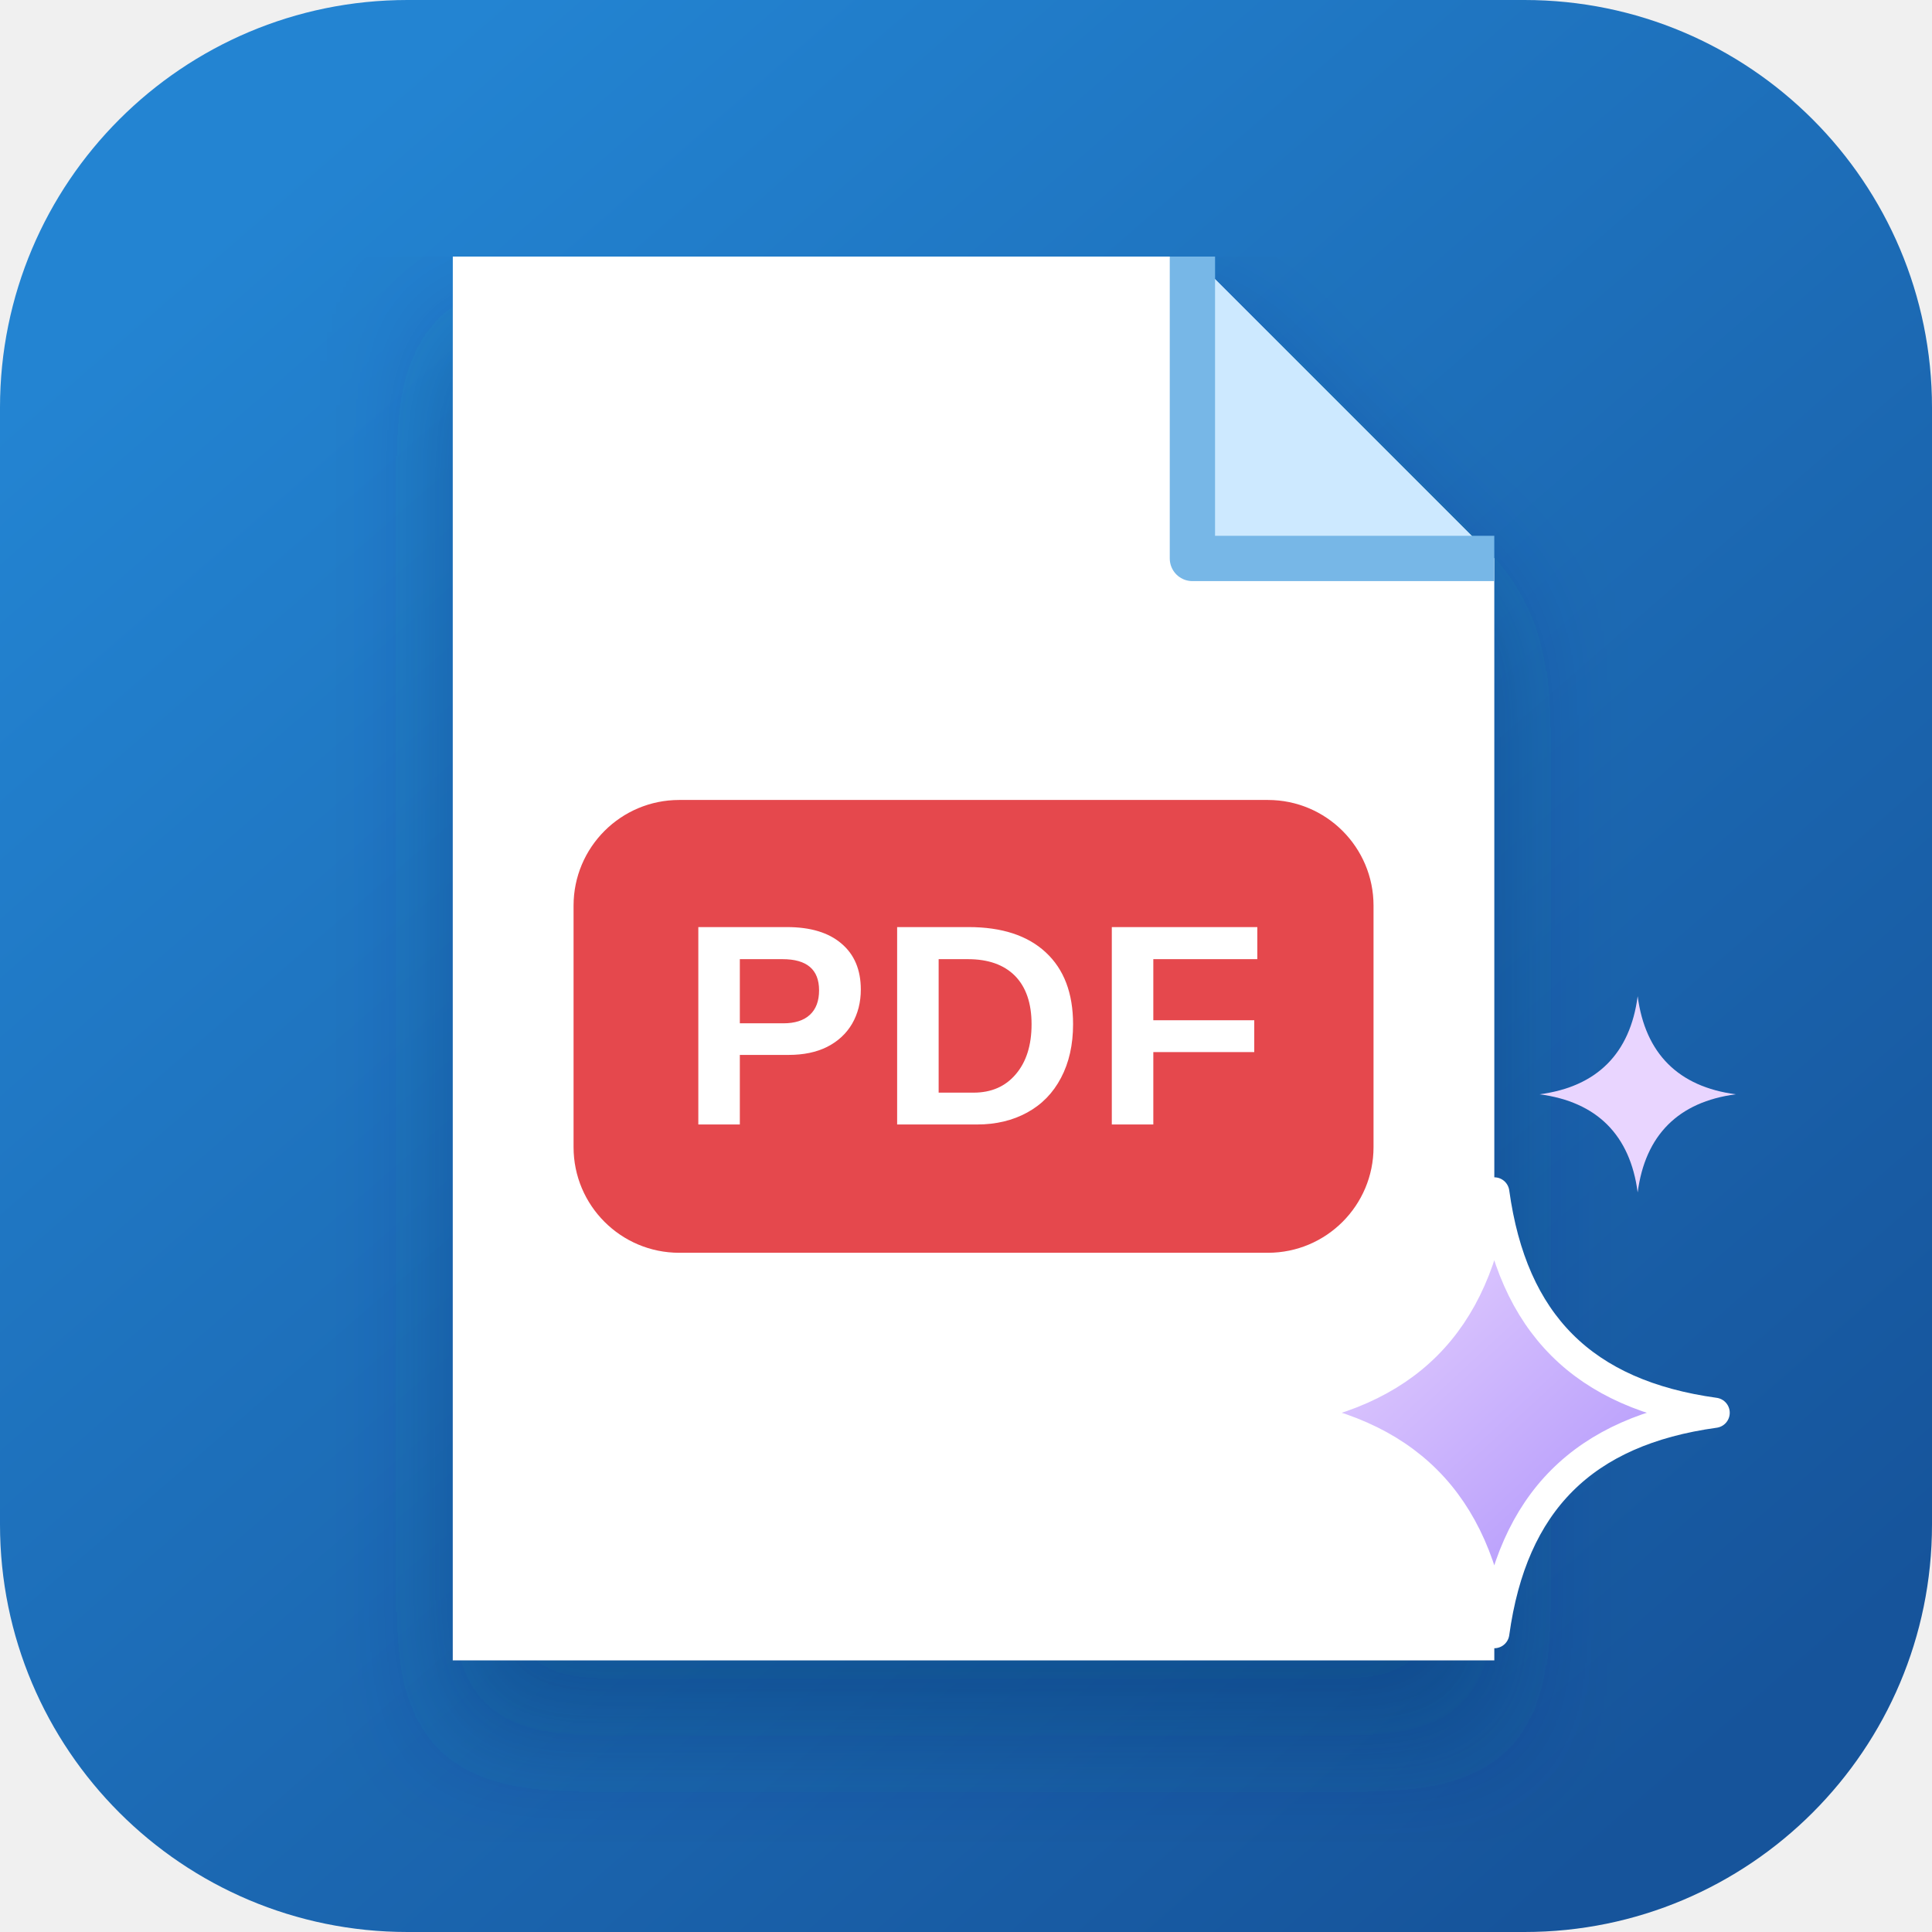
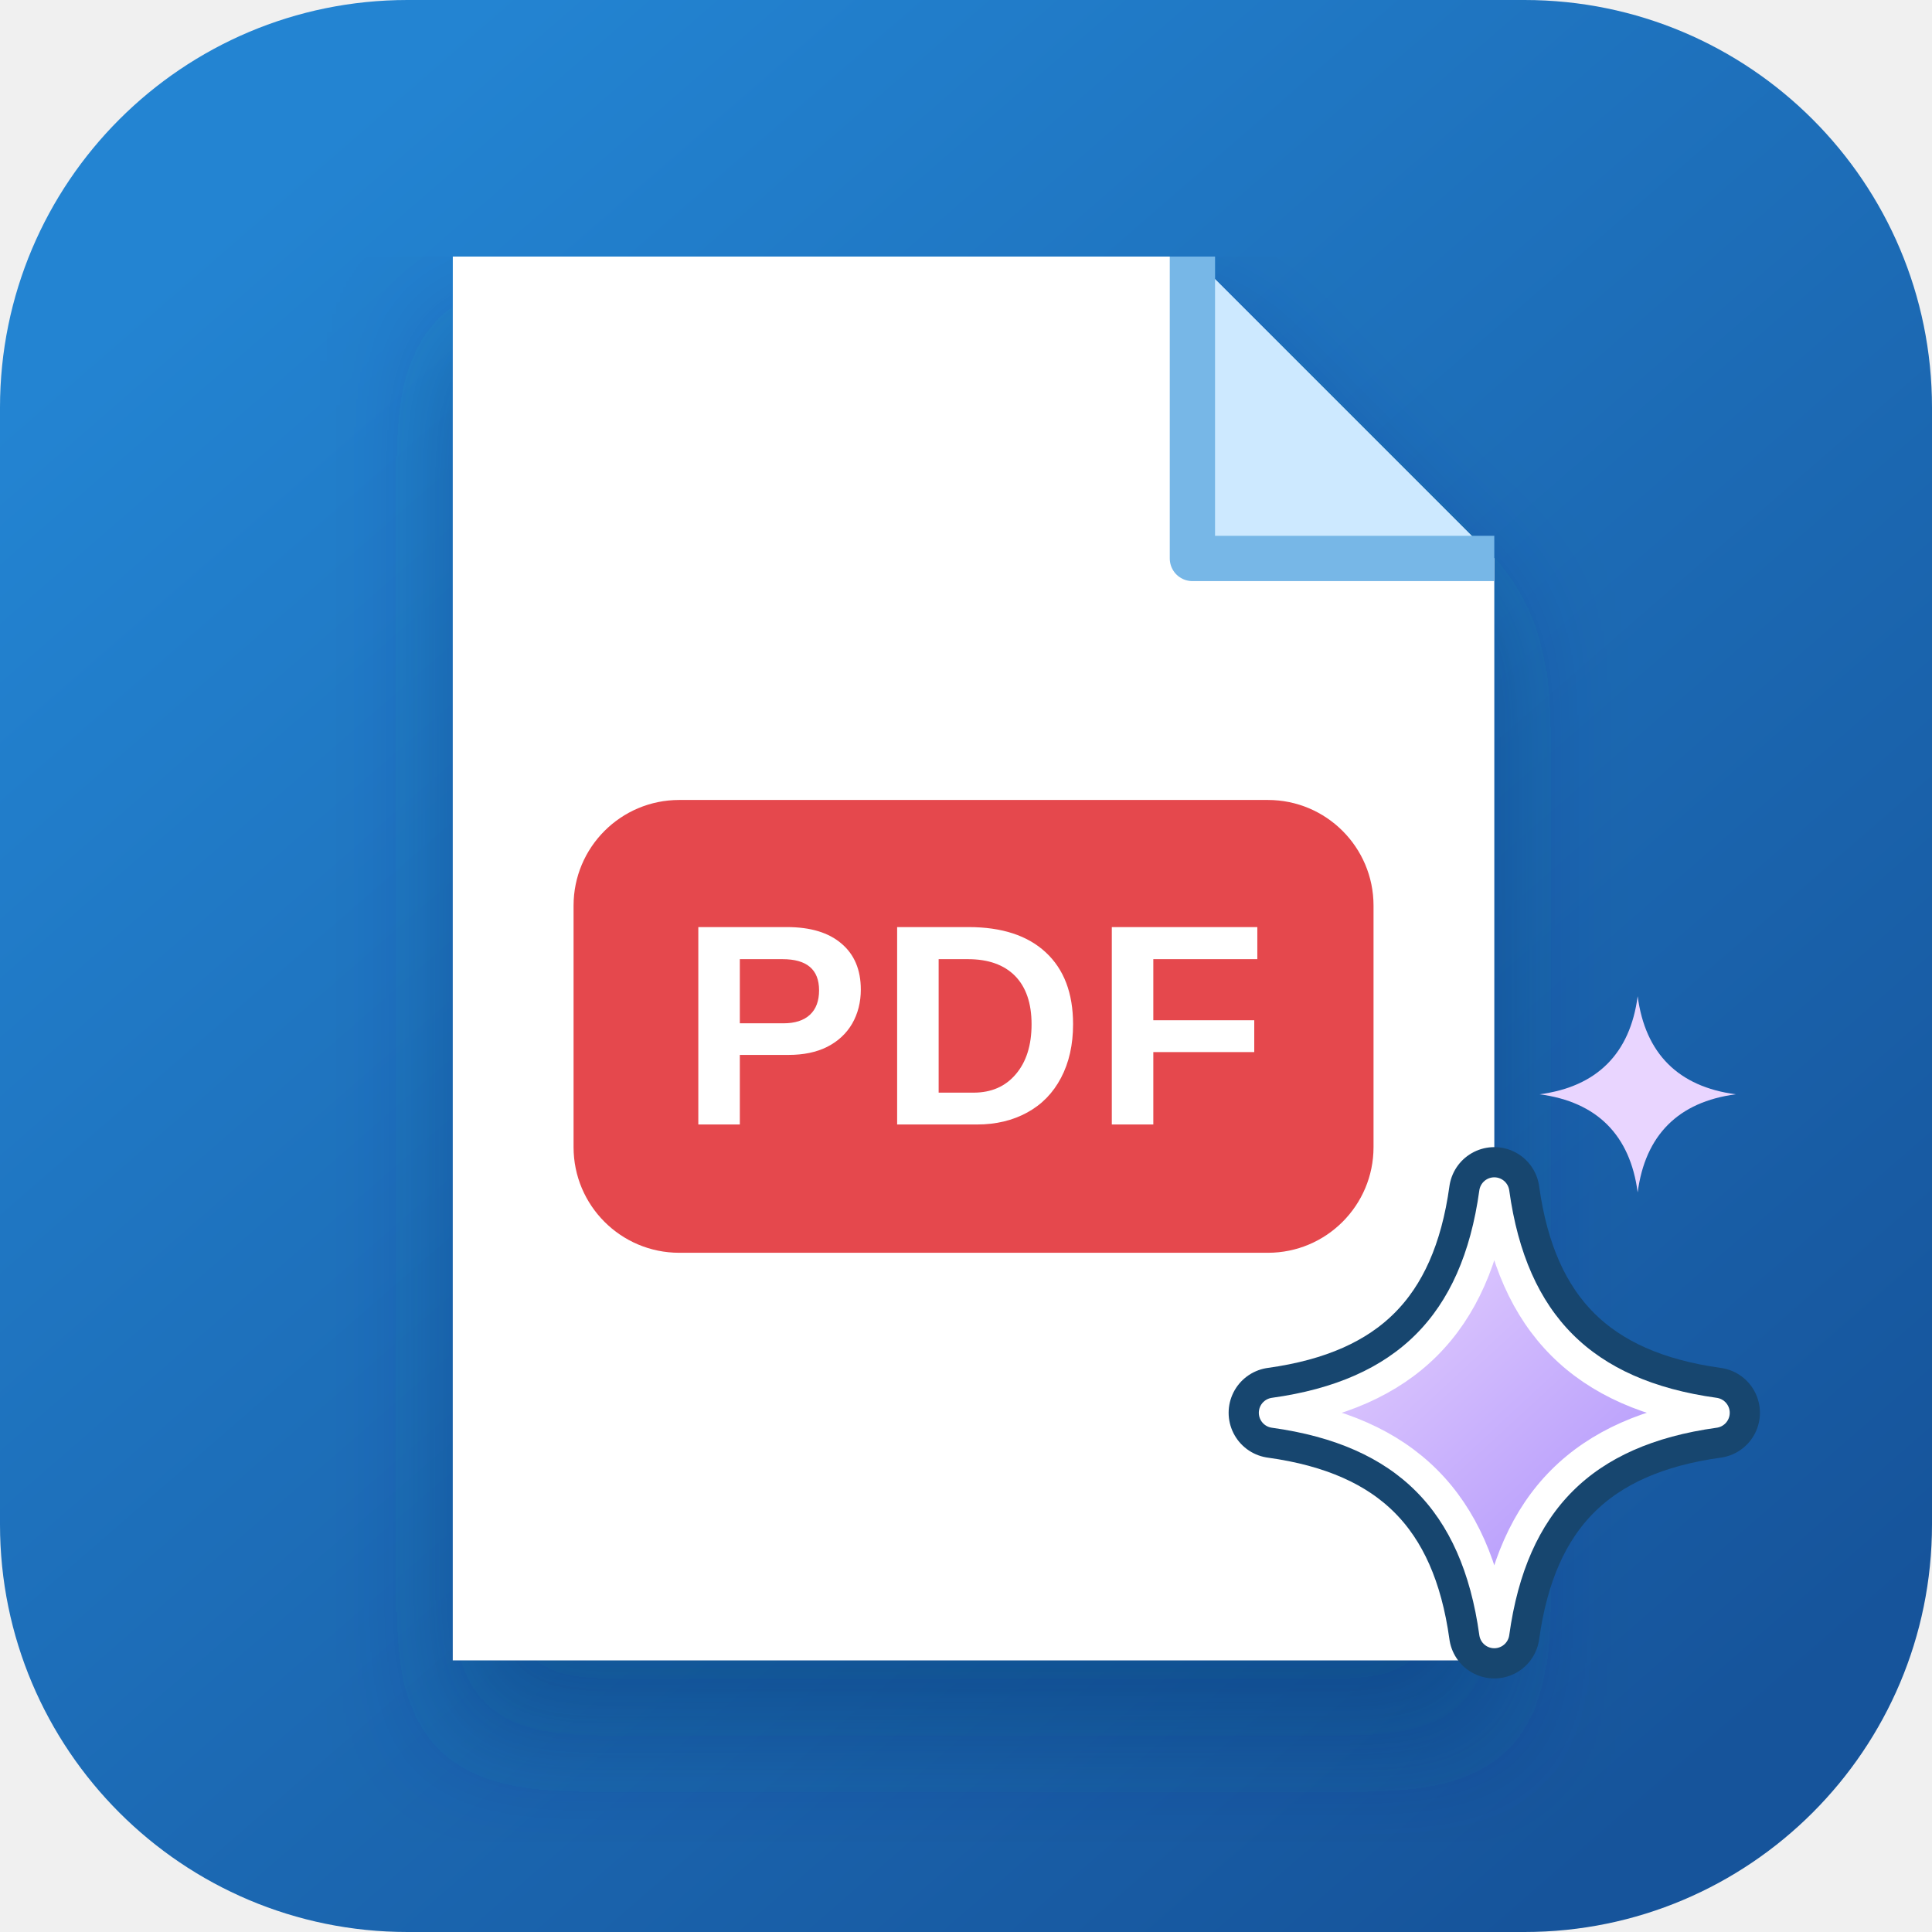
<svg xmlns="http://www.w3.org/2000/svg" width="128" height="128" viewBox="0 0 128 128" role="img" aria-labelledby="title">
  <defs>
    <linearGradient id="background" x1="18" y1="12" x2="111" y2="119" gradientUnits="userSpaceOnUse">
      <stop stop-color="#2384D2" />
      <stop offset="1" stop-color="#16549B" />
    </linearGradient>
    <linearGradient id="spark" x1="87" y1="82" x2="111" y2="108" gradientUnits="userSpaceOnUse">
      <stop stop-color="#E9D5FF" />
      <stop offset="1" stop-color="#A78BFA" />
    </linearGradient>
    <filter id="shadow" x="18" y="12" width="94" height="110" filterUnits="userSpaceOnUse">
      <feDropShadow dx="0" dy="5" stdDeviation="4" flood-color="#0A3769" flood-opacity=".35" />
    </filter>
  </defs>
  <rect width="128" height="128" rx="27" fill="url(#background)" />
  <g filter="url(#shadow)">
    <path d="M30 17h49l20 20v73H30z" fill="#FFFFFF" />
    <path d="M79 17v20h20z" fill="#CDE9FF" />
    <path d="M79 17v20h20" fill="none" stroke="#77B7E7" stroke-linejoin="round" stroke-width="3" />
  </g>
  <rect x="38" y="53" width="53" height="30" rx="7" fill="#E5484D" />
  <text x="64.5" y="74.5" fill="#FFFFFF" font-family="Arial, Helvetica, sans-serif" font-size="19" font-weight="700" letter-spacing=".5" text-anchor="middle">PDF</text>
+   <path d="M99 79c1.2 8.7 5.9 13.4 14.6 14.6-8.7 1.2-13.4 5.9-14.6 14.6-1.2-8.7-5.9-13.4-14.6-14.6 8.7-1.2 13.4-5.9 14.6-14.6z" fill="none" stroke="#17466F" stroke-width="6" stroke-linejoin="round" />
  <path d="M99 79c1.2 8.7 5.9 13.4 14.6 14.6-8.7 1.2-13.4 5.9-14.6 14.6-1.2-8.7-5.9-13.4-14.6-14.6 8.7-1.2 13.4-5.9 14.6-14.6z" fill="url(#spark)" stroke="#FFFFFF" stroke-width="2" stroke-linejoin="round" />
  <path d="M108.5 66c.5 3.8 2.7 6 6.5 6.5-3.8.5-6 2.7-6.5 6.5-.5-3.8-2.7-6-6.5-6.5 3.8-.5 6-2.7 6.5-6.5z" fill="#E9D5FF" />
</svg>
